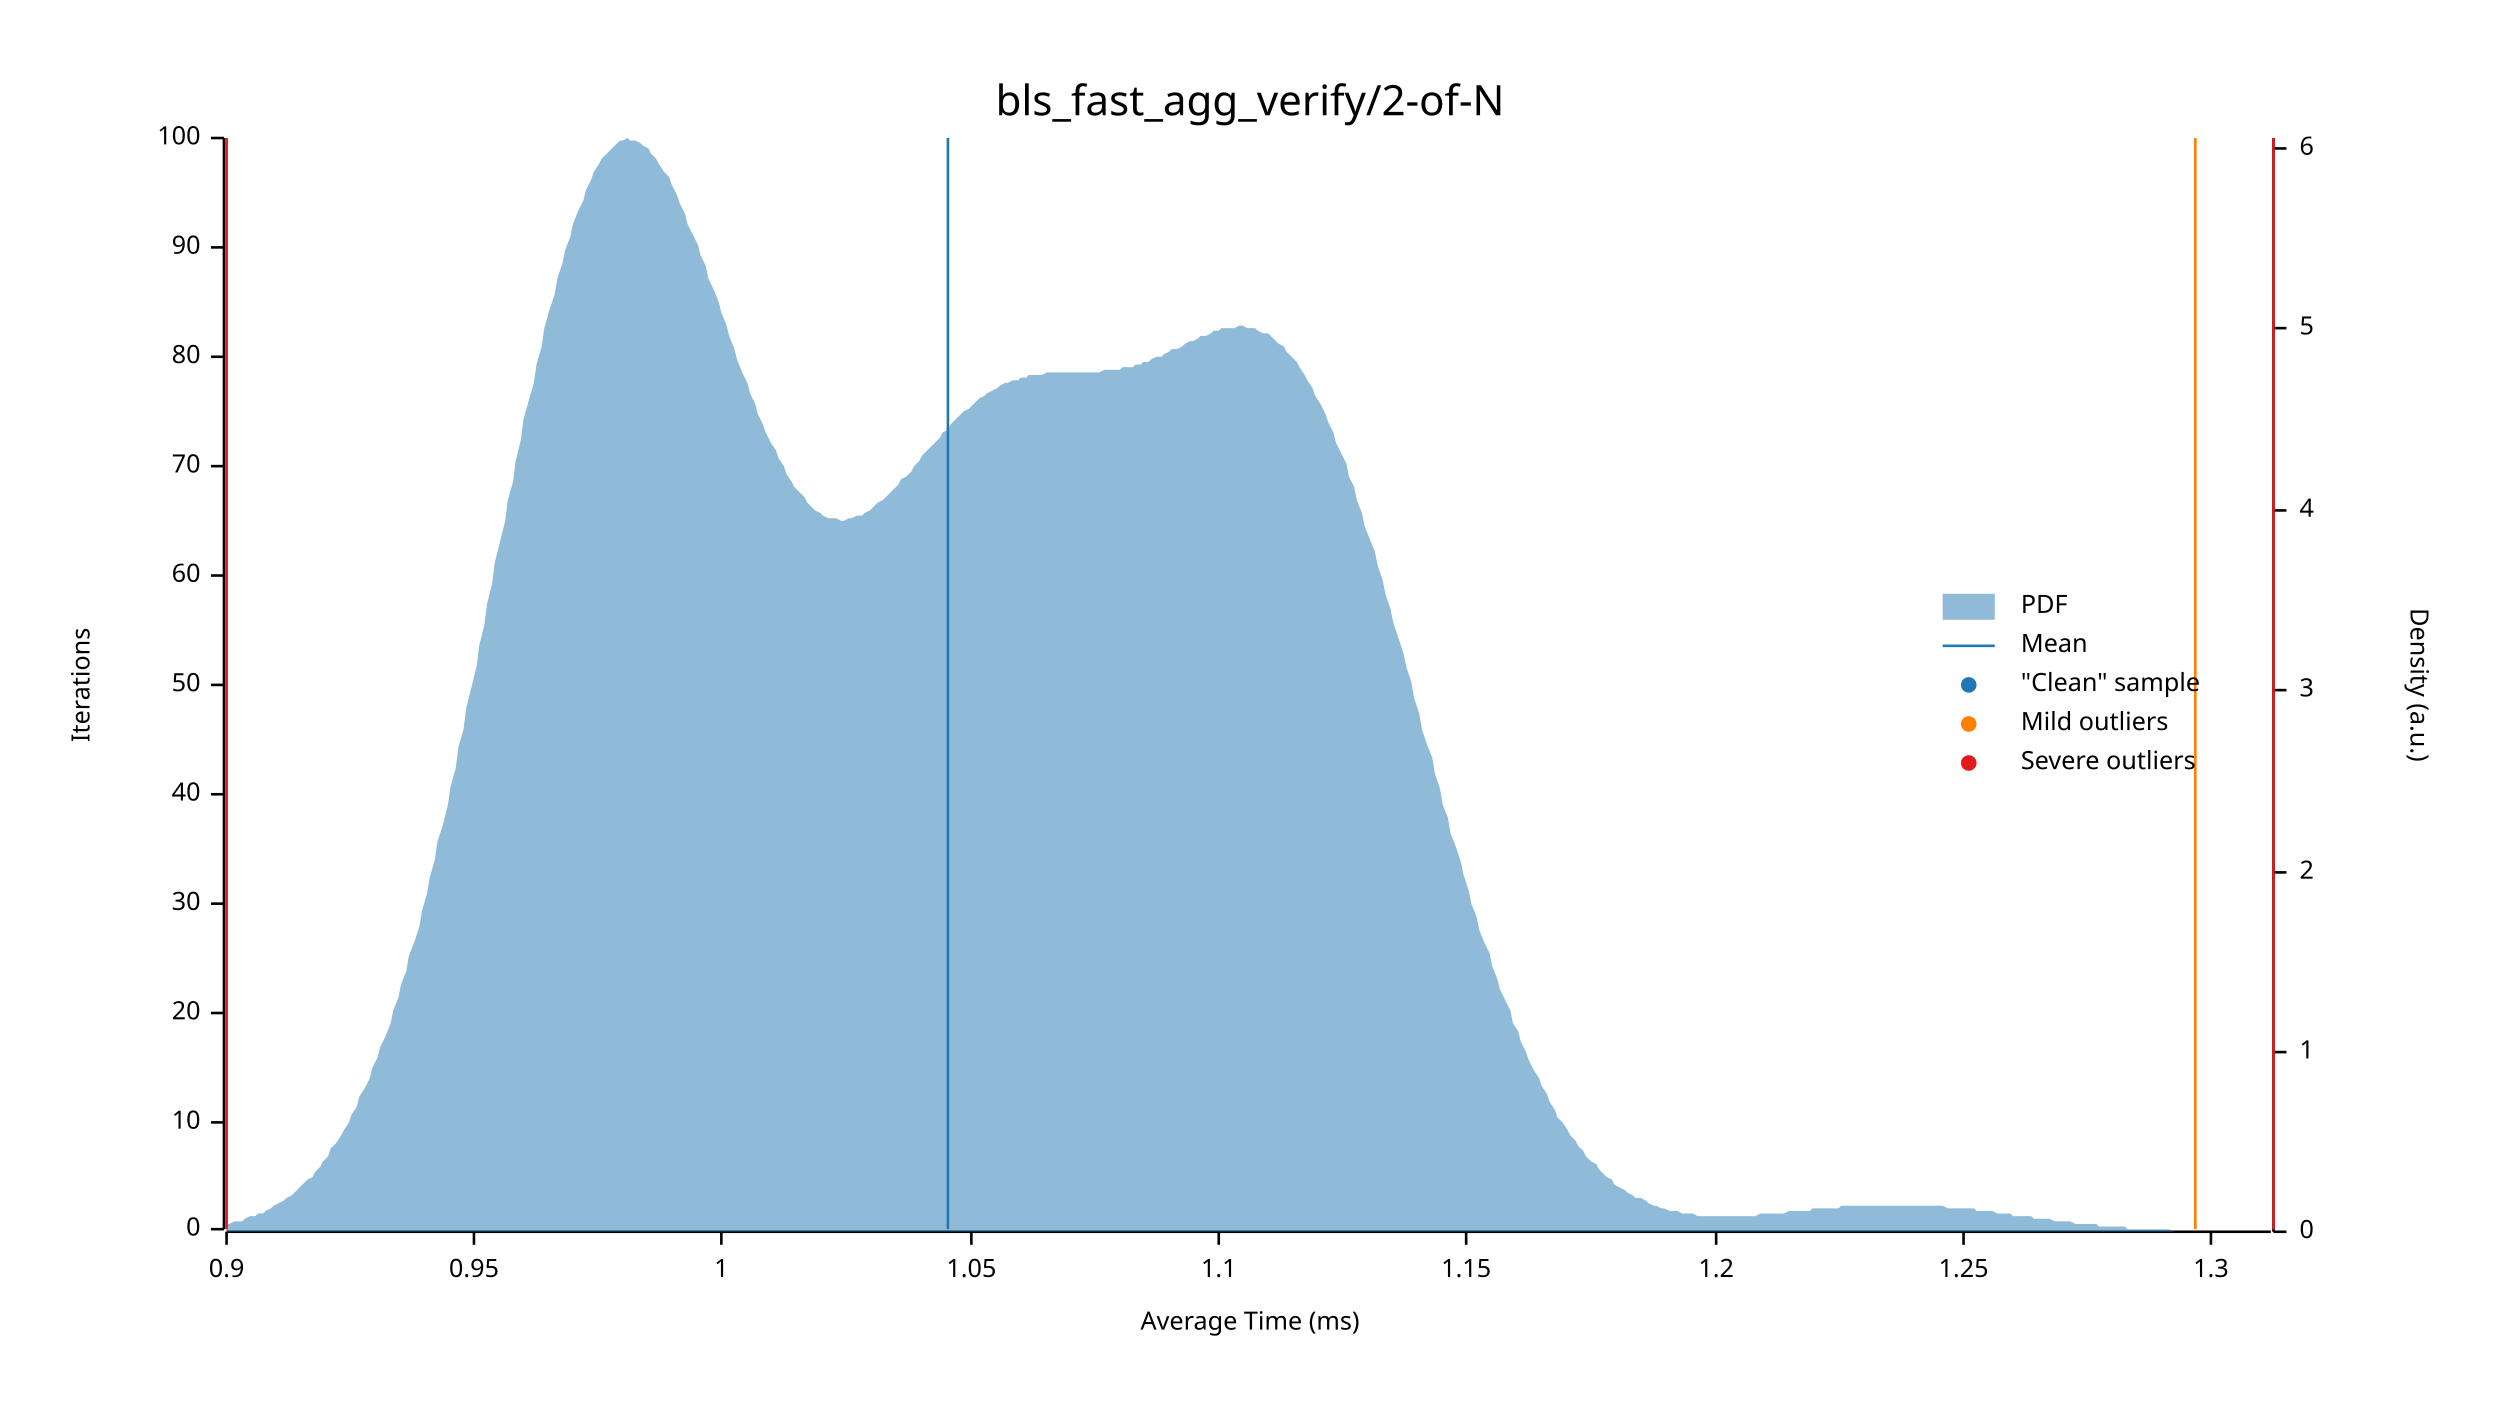
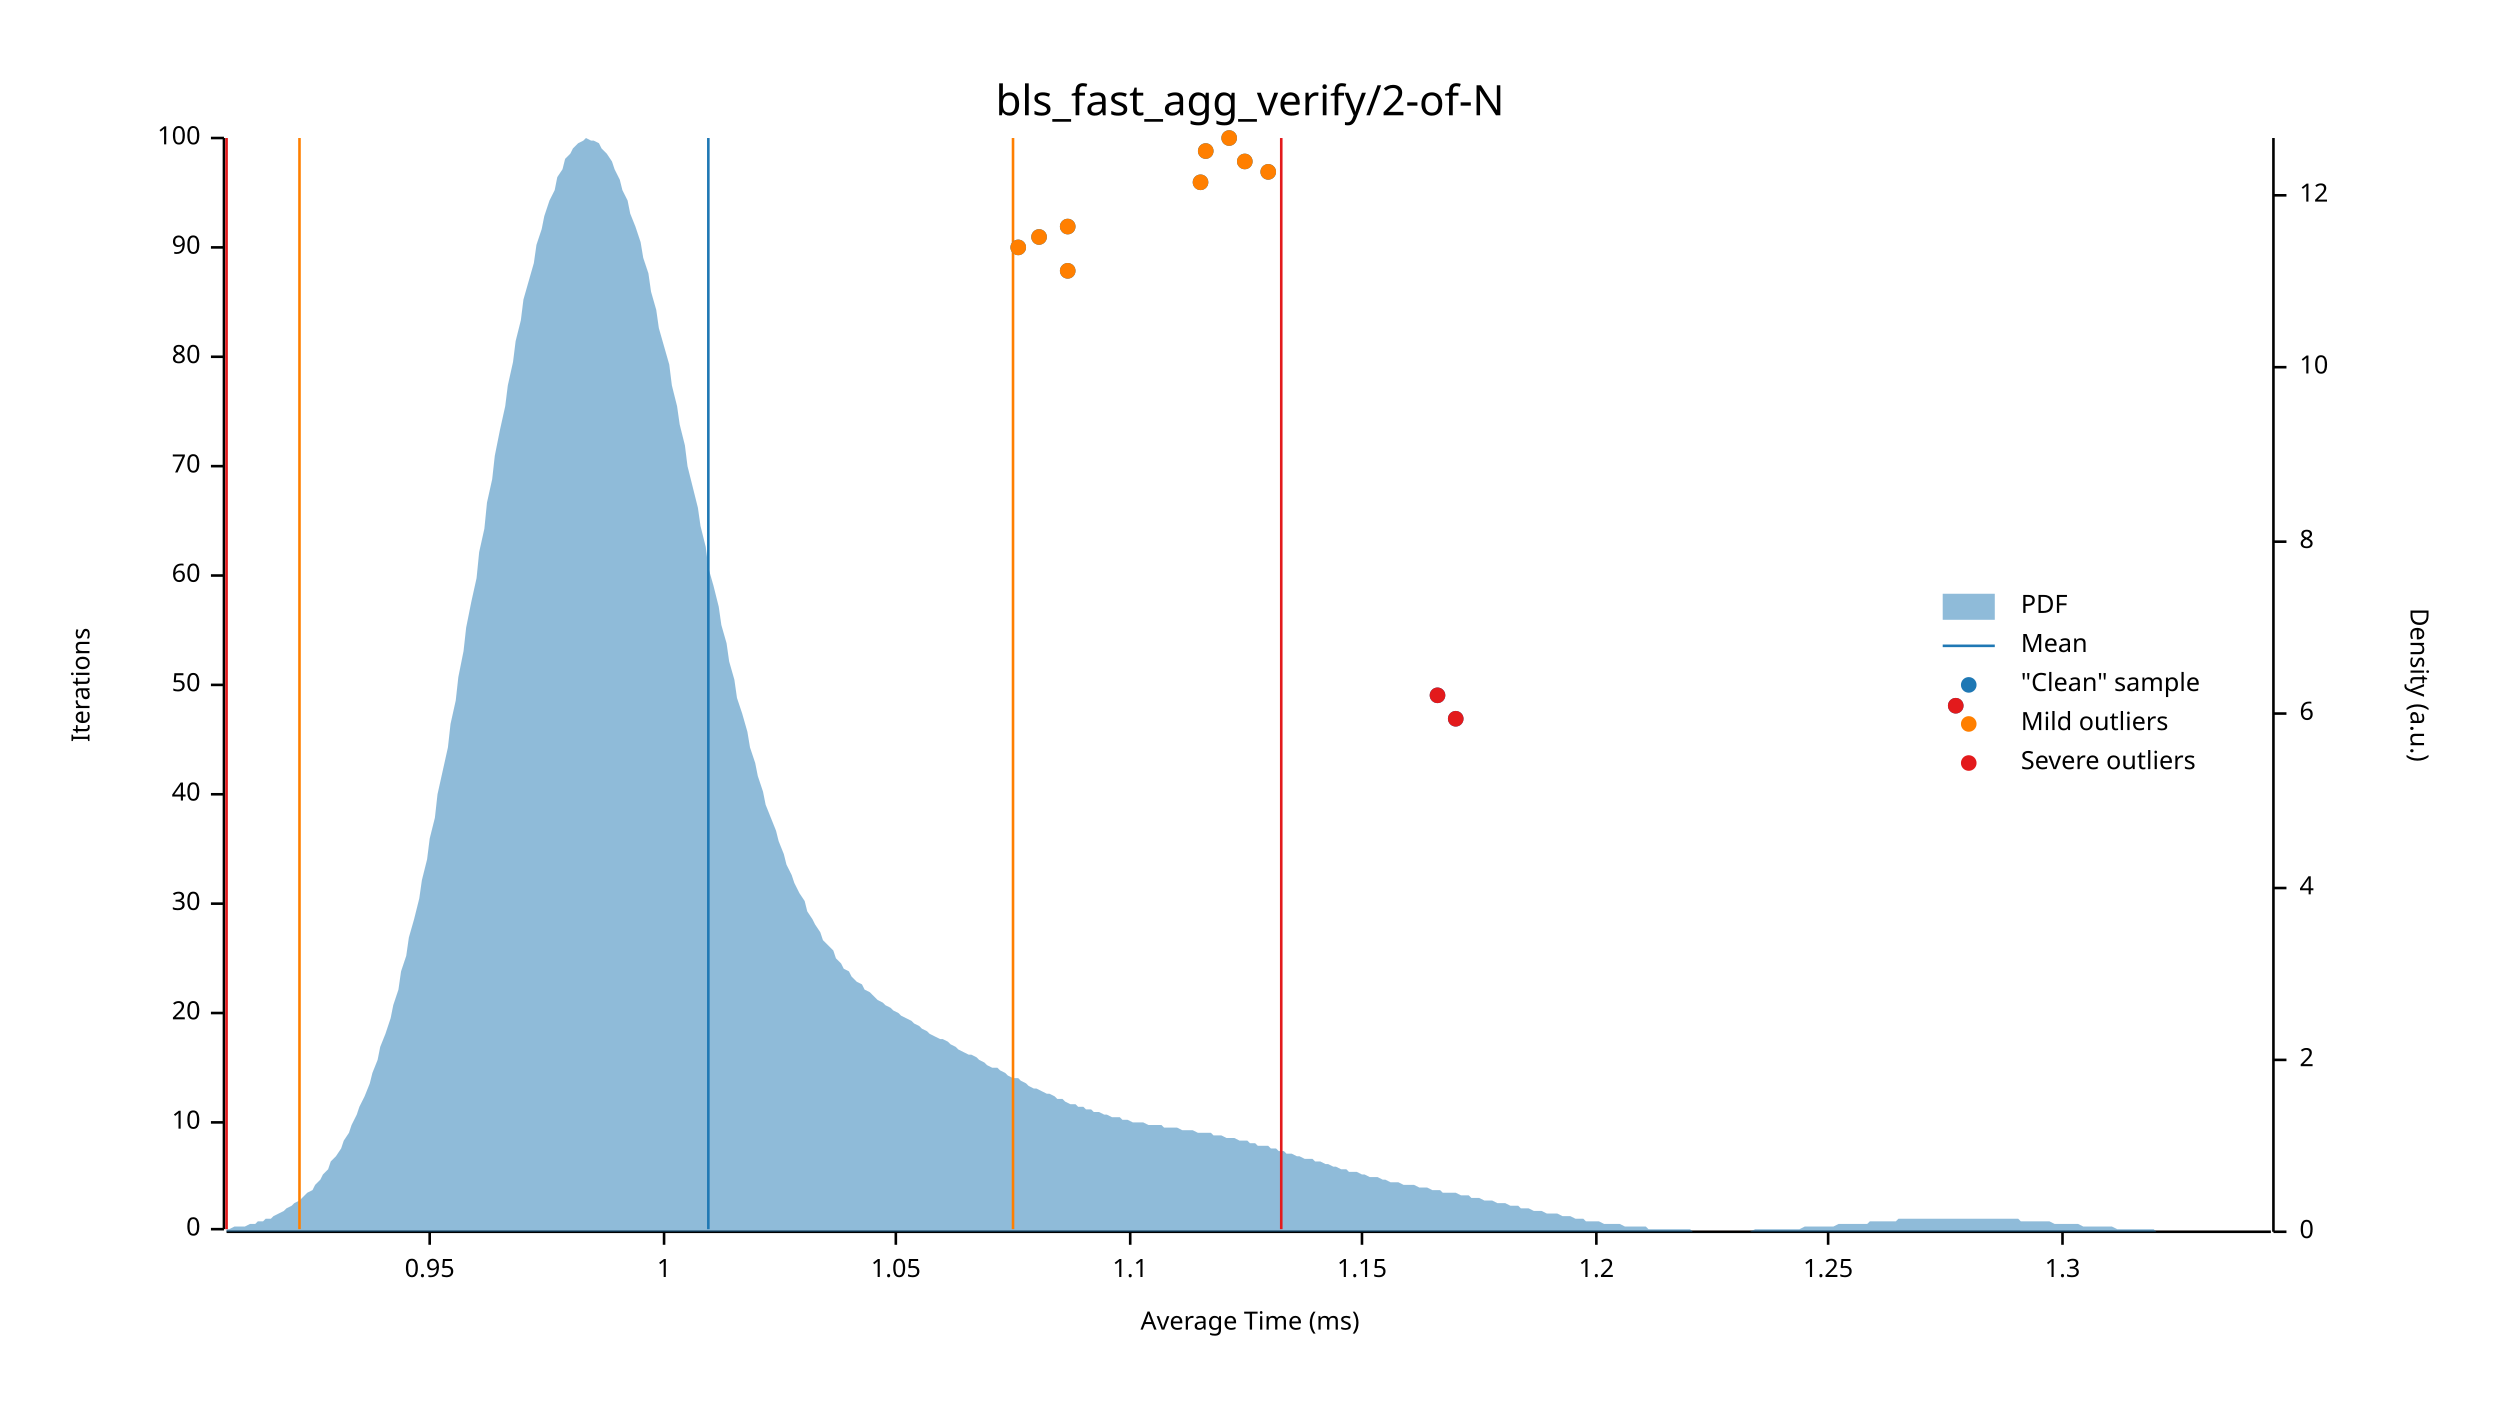
<svg xmlns="http://www.w3.org/2000/svg" width="960" height="540" viewBox="0 0 960 540">
  <text x="480" y="32" dy="0.76em" text-anchor="middle" font-family="sans-serif" font-size="16.129" opacity="1" fill="#000000">
bls_fast_agg_verify/2-of-N
</text>
  <text x="27" y="263" dy="0.76em" text-anchor="middle" font-family="sans-serif" font-size="9.677" opacity="1" fill="#000000" transform="rotate(270, 27, 263)">
Iterations
</text>
  <text x="480" y="513" dy="-0.5ex" text-anchor="middle" font-family="sans-serif" font-size="9.677" opacity="1" fill="#000000">
Average Time (ms)
</text>
  <polyline fill="none" opacity="1" stroke="#000000" stroke-width="1" points="86,53 86,472 " />
  <text x="77" y="472" dy="0.5ex" text-anchor="end" font-family="sans-serif" font-size="9.677" opacity="1" fill="#000000">
0
</text>
  <polyline fill="none" opacity="1" stroke="#000000" stroke-width="1" points="81,472 86,472 " />
  <text x="77" y="431" dy="0.5ex" text-anchor="end" font-family="sans-serif" font-size="9.677" opacity="1" fill="#000000">
10
</text>
  <polyline fill="none" opacity="1" stroke="#000000" stroke-width="1" points="81,431 86,431 " />
  <text x="77" y="389" dy="0.5ex" text-anchor="end" font-family="sans-serif" font-size="9.677" opacity="1" fill="#000000">
20
</text>
  <polyline fill="none" opacity="1" stroke="#000000" stroke-width="1" points="81,389 86,389 " />
  <text x="77" y="347" dy="0.5ex" text-anchor="end" font-family="sans-serif" font-size="9.677" opacity="1" fill="#000000">
30
</text>
  <polyline fill="none" opacity="1" stroke="#000000" stroke-width="1" points="81,347 86,347 " />
  <text x="77" y="305" dy="0.5ex" text-anchor="end" font-family="sans-serif" font-size="9.677" opacity="1" fill="#000000">
40
</text>
  <polyline fill="none" opacity="1" stroke="#000000" stroke-width="1" points="81,305 86,305 " />
  <text x="77" y="263" dy="0.5ex" text-anchor="end" font-family="sans-serif" font-size="9.677" opacity="1" fill="#000000">
50
</text>
  <polyline fill="none" opacity="1" stroke="#000000" stroke-width="1" points="81,263 86,263 " />
  <text x="77" y="221" dy="0.5ex" text-anchor="end" font-family="sans-serif" font-size="9.677" opacity="1" fill="#000000">
60
</text>
  <polyline fill="none" opacity="1" stroke="#000000" stroke-width="1" points="81,221 86,221 " />
  <text x="77" y="179" dy="0.5ex" text-anchor="end" font-family="sans-serif" font-size="9.677" opacity="1" fill="#000000">
70
</text>
  <polyline fill="none" opacity="1" stroke="#000000" stroke-width="1" points="81,179 86,179 " />
  <text x="77" y="137" dy="0.5ex" text-anchor="end" font-family="sans-serif" font-size="9.677" opacity="1" fill="#000000">
80
</text>
  <polyline fill="none" opacity="1" stroke="#000000" stroke-width="1" points="81,137 86,137 " />
  <text x="77" y="95" dy="0.5ex" text-anchor="end" font-family="sans-serif" font-size="9.677" opacity="1" fill="#000000">
90
</text>
  <polyline fill="none" opacity="1" stroke="#000000" stroke-width="1" points="81,95 86,95 " />
  <text x="77" y="53" dy="0.5ex" text-anchor="end" font-family="sans-serif" font-size="9.677" opacity="1" fill="#000000">
100
</text>
  <polyline fill="none" opacity="1" stroke="#000000" stroke-width="1" points="81,53 86,53 " />
  <polyline fill="none" opacity="1" stroke="#000000" stroke-width="1" points="87,473 872,473 " />
-   <text x="87" y="483" dy="0.76em" text-anchor="middle" font-family="sans-serif" font-size="9.677" opacity="1" fill="#000000">
- 0.9
- </text>
-   <polyline fill="none" opacity="1" stroke="#000000" stroke-width="1" points="87,473 87,478 " />
-   <text x="182" y="483" dy="0.76em" text-anchor="middle" font-family="sans-serif" font-size="9.677" opacity="1" fill="#000000">
+   <text x="165" y="483" dy="0.76em" text-anchor="middle" font-family="sans-serif" font-size="9.677" opacity="1" fill="#000000">
0.95
</text>
-   <polyline fill="none" opacity="1" stroke="#000000" stroke-width="1" points="182,473 182,478 " />
-   <text x="277" y="483" dy="0.76em" text-anchor="middle" font-family="sans-serif" font-size="9.677" opacity="1" fill="#000000">
+   <polyline fill="none" opacity="1" stroke="#000000" stroke-width="1" points="165,473 165,478 " />
+   <text x="255" y="483" dy="0.76em" text-anchor="middle" font-family="sans-serif" font-size="9.677" opacity="1" fill="#000000">
1
</text>
-   <polyline fill="none" opacity="1" stroke="#000000" stroke-width="1" points="277,473 277,478 " />
-   <text x="373" y="483" dy="0.76em" text-anchor="middle" font-family="sans-serif" font-size="9.677" opacity="1" fill="#000000">
+   <polyline fill="none" opacity="1" stroke="#000000" stroke-width="1" points="255,473 255,478 " />
+   <text x="344" y="483" dy="0.76em" text-anchor="middle" font-family="sans-serif" font-size="9.677" opacity="1" fill="#000000">
1.05
</text>
-   <polyline fill="none" opacity="1" stroke="#000000" stroke-width="1" points="373,473 373,478 " />
-   <text x="468" y="483" dy="0.76em" text-anchor="middle" font-family="sans-serif" font-size="9.677" opacity="1" fill="#000000">
+   <polyline fill="none" opacity="1" stroke="#000000" stroke-width="1" points="344,473 344,478 " />
+   <text x="434" y="483" dy="0.76em" text-anchor="middle" font-family="sans-serif" font-size="9.677" opacity="1" fill="#000000">
1.1
</text>
-   <polyline fill="none" opacity="1" stroke="#000000" stroke-width="1" points="468,473 468,478 " />
-   <text x="563" y="483" dy="0.76em" text-anchor="middle" font-family="sans-serif" font-size="9.677" opacity="1" fill="#000000">
+   <polyline fill="none" opacity="1" stroke="#000000" stroke-width="1" points="434,473 434,478 " />
+   <text x="523" y="483" dy="0.76em" text-anchor="middle" font-family="sans-serif" font-size="9.677" opacity="1" fill="#000000">
1.15
</text>
-   <polyline fill="none" opacity="1" stroke="#000000" stroke-width="1" points="563,473 563,478 " />
-   <text x="659" y="483" dy="0.76em" text-anchor="middle" font-family="sans-serif" font-size="9.677" opacity="1" fill="#000000">
+   <polyline fill="none" opacity="1" stroke="#000000" stroke-width="1" points="523,473 523,478 " />
+   <text x="613" y="483" dy="0.76em" text-anchor="middle" font-family="sans-serif" font-size="9.677" opacity="1" fill="#000000">
1.2
</text>
-   <polyline fill="none" opacity="1" stroke="#000000" stroke-width="1" points="659,473 659,478 " />
-   <text x="754" y="483" dy="0.76em" text-anchor="middle" font-family="sans-serif" font-size="9.677" opacity="1" fill="#000000">
+   <polyline fill="none" opacity="1" stroke="#000000" stroke-width="1" points="613,473 613,478 " />
+   <text x="702" y="483" dy="0.76em" text-anchor="middle" font-family="sans-serif" font-size="9.677" opacity="1" fill="#000000">
1.25
</text>
-   <polyline fill="none" opacity="1" stroke="#000000" stroke-width="1" points="754,473 754,478 " />
-   <text x="849" y="483" dy="0.76em" text-anchor="middle" font-family="sans-serif" font-size="9.677" opacity="1" fill="#000000">
+   <polyline fill="none" opacity="1" stroke="#000000" stroke-width="1" points="702,473 702,478 " />
+   <text x="792" y="483" dy="0.76em" text-anchor="middle" font-family="sans-serif" font-size="9.677" opacity="1" fill="#000000">
1.3
</text>
-   <polyline fill="none" opacity="1" stroke="#000000" stroke-width="1" points="849,473 849,478 " />
+   <polyline fill="none" opacity="1" stroke="#000000" stroke-width="1" points="792,473 792,478 " />
  <text x="933" y="263" dy="0.76em" text-anchor="middle" font-family="sans-serif" font-size="9.677" opacity="1" fill="#000000" transform="rotate(90, 933, 263)">
Density (a.u.)
</text>
  <polyline fill="none" opacity="1" stroke="#000000" stroke-width="1" points="873,53 873,473 " />
  <text x="883" y="473" dy="0.5ex" text-anchor="start" font-family="sans-serif" font-size="9.677" opacity="1" fill="#000000">
0
</text>
  <polyline fill="none" opacity="1" stroke="#000000" stroke-width="1" points="873,473 878,473 " />
-   <text x="883" y="404" dy="0.5ex" text-anchor="start" font-family="sans-serif" font-size="9.677" opacity="1" fill="#000000">
- 1
- </text>
-   <polyline fill="none" opacity="1" stroke="#000000" stroke-width="1" points="873,404 878,404 " />
-   <text x="883" y="335" dy="0.5ex" text-anchor="start" font-family="sans-serif" font-size="9.677" opacity="1" fill="#000000">
+   <text x="883" y="407" dy="0.5ex" text-anchor="start" font-family="sans-serif" font-size="9.677" opacity="1" fill="#000000">
2
</text>
-   <polyline fill="none" opacity="1" stroke="#000000" stroke-width="1" points="873,335 878,335 " />
-   <text x="883" y="265" dy="0.5ex" text-anchor="start" font-family="sans-serif" font-size="9.677" opacity="1" fill="#000000">
- 3
- </text>
-   <polyline fill="none" opacity="1" stroke="#000000" stroke-width="1" points="873,265 878,265 " />
-   <text x="883" y="196" dy="0.5ex" text-anchor="start" font-family="sans-serif" font-size="9.677" opacity="1" fill="#000000">
+   <polyline fill="none" opacity="1" stroke="#000000" stroke-width="1" points="873,407 878,407 " />
+   <text x="883" y="341" dy="0.5ex" text-anchor="start" font-family="sans-serif" font-size="9.677" opacity="1" fill="#000000">
4
</text>
-   <polyline fill="none" opacity="1" stroke="#000000" stroke-width="1" points="873,196 878,196 " />
-   <text x="883" y="126" dy="0.5ex" text-anchor="start" font-family="sans-serif" font-size="9.677" opacity="1" fill="#000000">
- 5
- </text>
-   <polyline fill="none" opacity="1" stroke="#000000" stroke-width="1" points="873,126 878,126 " />
-   <text x="883" y="57" dy="0.5ex" text-anchor="start" font-family="sans-serif" font-size="9.677" opacity="1" fill="#000000">
+   <polyline fill="none" opacity="1" stroke="#000000" stroke-width="1" points="873,341 878,341 " />
+   <text x="883" y="274" dy="0.5ex" text-anchor="start" font-family="sans-serif" font-size="9.677" opacity="1" fill="#000000">
6
</text>
-   <polyline fill="none" opacity="1" stroke="#000000" stroke-width="1" points="873,57 878,57 " />
-   <polygon opacity="0.5" fill="#1F78B4" points="87,470 88,470 90,469 91,469 93,469 94,468 96,467 98,467 99,466 101,466 102,465 104,464 105,463 107,462 109,461 110,460 112,459 113,458 115,456 116,455 118,453 120,452 121,450 123,448 124,446 126,444 127,441 129,439 131,436 132,434 134,431 135,428 137,425 138,421 140,418 142,414 143,410 145,406 146,402 148,398 150,393 151,388 153,383 154,378 156,373 157,367 159,362 161,356 162,350 164,343 165,337 167,330 168,323 170,317 172,309 173,302 175,295 176,287 178,280 179,272 181,264 183,256 184,248 186,240 187,232 189,224 190,216 192,208 194,200 195,192 197,185 198,177 200,169 201,161 203,154 205,147 206,140 208,133 209,126 211,119 213,113 214,107 216,101 217,96 219,91 220,86 222,81 224,77 225,73 227,69 228,66 230,63 231,61 233,59 235,57 236,56 238,54 239,54 241,53 242,54 244,54 246,55 247,56 249,57 250,59 252,61 253,63 255,66 257,68 258,71 260,75 261,78 263,82 264,86 266,90 268,94 269,98 271,102 272,107 274,111 276,116 277,120 279,125 280,129 282,134 283,138 285,143 287,147 288,151 290,155 291,159 293,163 294,166 296,170 298,173 299,176 301,179 302,182 304,185 305,187 307,189 309,191 310,193 312,195 313,196 315,197 316,198 318,199 320,199 321,199 323,200 324,200 326,199 327,199 329,198 331,198 332,197 334,196 335,195 337,193 339,192 340,191 342,189 343,188 345,186 346,184 348,183 350,181 351,179 353,177 354,175 356,173 357,172 359,170 361,168 362,166 364,165 365,163 367,161 368,160 370,158 372,157 373,156 375,154 376,153 378,152 379,151 381,150 383,149 384,148 386,147 387,147 389,146 391,146 392,145 394,145 395,144 397,144 398,144 400,144 402,143 403,143 405,143 406,143 408,143 409,143 411,143 413,143 414,143 416,143 417,143 419,143 420,143 422,143 424,142 425,142 427,142 428,142 430,142 431,141 433,141 435,141 436,140 438,140 439,139 441,139 442,138 444,137 446,137 447,136 449,135 450,134 452,134 454,133 455,132 457,131 458,131 460,130 461,129 463,129 465,128 466,127 468,127 469,126 471,126 472,126 474,126 476,125 477,125 479,126 480,126 482,126 483,127 485,128 487,128 488,129 490,131 491,132 493,133 494,135 496,137 498,139 499,141 501,144 502,146 504,149 505,152 507,155 509,159 510,162 512,166 513,170 515,174 517,178 518,183 520,187 521,192 523,197 524,202 526,207 528,212 529,217 531,223 532,228 534,234 535,239 537,245 539,251 540,256 542,262 543,268 545,274 546,280 548,286 550,291 551,297 553,303 554,309 556,314 557,320 559,325 561,331 562,336 564,342 565,347 567,352 568,357 570,362 572,366 573,371 575,376 576,380 578,384 580,388 581,393 583,396 584,400 586,404 587,407 589,411 591,414 592,417 594,420 595,423 597,426 598,429 600,431 602,434 603,436 605,438 606,440 608,442 609,444 611,446 613,447 614,449 616,451 617,452 619,453 620,455 622,456 624,457 625,458 627,459 628,460 630,460 632,461 633,462 635,463 636,463 638,464 639,464 641,465 643,465 644,465 646,466 647,466 649,466 650,466 652,467 654,467 655,467 657,467 658,467 660,467 661,467 663,467 665,467 666,467 668,467 669,467 671,467 672,467 674,467 676,466 677,466 679,466 680,466 682,466 683,466 685,466 687,465 688,465 690,465 691,465 693,465 695,465 696,464 698,464 699,464 701,464 702,464 704,464 706,464 707,463 709,463 710,463 712,463 713,463 715,463 717,463 718,463 720,463 721,463 723,463 724,463 726,463 728,463 729,463 731,463 732,463 734,463 735,463 737,463 739,463 740,463 742,463 743,463 745,463 746,463 748,464 750,464 751,464 753,464 754,464 756,464 758,464 759,465 761,465 762,465 764,465 765,465 767,466 769,466 770,466 772,466 773,467 775,467 776,467 778,467 780,467 781,468 783,468 784,468 786,468 787,468 789,469 791,469 792,469 794,469 795,469 797,470 798,470 800,470 802,470 803,470 805,470 806,471 808,471 809,471 811,471 813,471 814,471 816,471 817,472 819,472 821,472 822,472 824,472 825,472 827,472 828,472 830,472 832,472 833,472 835,473 836,473 838,473 839,473 841,473 843,473 844,473 846,473 847,473 849,473 850,473 852,473 854,473 855,473 857,473 858,473 860,473 861,473 863,473 865,473 866,473 868,473 869,473 871,473 873,473 873,473 87,473 " />
-   <polyline fill="none" opacity="1" stroke="#1F78B4" stroke-width="1" points="364,472 364,53 " />
-   <polyline fill="none" opacity="1" stroke="#FF7F00" stroke-width="1" points="87,472 87,53 " />
-   <polyline fill="none" opacity="1" stroke="#FF7F00" stroke-width="1" points="843,472 843,53 " />
+   <polyline fill="none" opacity="1" stroke="#000000" stroke-width="1" points="873,274 878,274 " />
+   <text x="883" y="208" dy="0.5ex" text-anchor="start" font-family="sans-serif" font-size="9.677" opacity="1" fill="#000000">
+ 8
+ </text>
+   <polyline fill="none" opacity="1" stroke="#000000" stroke-width="1" points="873,208 878,208 " />
+   <text x="883" y="141" dy="0.5ex" text-anchor="start" font-family="sans-serif" font-size="9.677" opacity="1" fill="#000000">
+ 10
+ </text>
+   <polyline fill="none" opacity="1" stroke="#000000" stroke-width="1" points="873,141 878,141 " />
+   <text x="883" y="75" dy="0.5ex" text-anchor="start" font-family="sans-serif" font-size="9.677" opacity="1" fill="#000000">
+ 12
+ </text>
+   <polyline fill="none" opacity="1" stroke="#000000" stroke-width="1" points="873,75 878,75 " />
+   <polygon opacity="0.5" fill="#1F78B4" points="87,472 88,472 90,471 91,471 93,471 94,471 96,470 98,470 99,469 101,469 102,468 104,468 105,467 107,466 109,465 110,464 112,463 113,462 115,461 116,460 118,458 120,457 121,455 123,453 124,451 126,449 127,446 129,444 131,441 132,438 134,435 135,432 137,428 138,425 140,421 142,416 143,412 145,407 146,402 148,397 150,391 151,386 153,380 154,373 156,367 157,360 159,353 161,345 162,338 164,330 165,322 167,314 168,305 170,296 172,287 173,278 175,269 176,260 178,250 179,241 181,231 183,222 184,212 186,203 187,193 189,184 190,175 192,165 194,156 195,148 197,139 198,131 200,123 201,115 203,108 205,101 206,94 208,88 209,83 211,77 213,73 214,68 216,65 217,61 219,59 220,57 222,55 224,54 225,53 227,54 228,54 230,55 231,57 233,59 235,62 236,65 238,69 239,73 241,77 242,82 244,87 246,93 247,99 249,105 250,112 252,119 253,126 255,133 257,140 258,148 260,156 261,163 263,171 264,179 266,187 268,195 269,202 271,210 272,218 274,225 276,233 277,240 279,247 280,254 282,261 283,268 285,274 287,281 288,287 290,293 291,298 293,304 294,309 296,314 298,319 299,323 301,328 302,332 304,336 305,339 307,343 309,346 310,350 312,353 313,355 315,358 316,361 318,363 320,365 321,368 323,370 324,372 326,373 327,375 329,377 331,378 332,380 334,381 335,382 337,384 339,385 340,386 342,387 343,388 345,389 346,390 348,391 350,392 351,393 353,394 354,395 356,396 357,397 359,398 361,399 362,399 364,400 365,401 367,402 368,403 370,404 372,405 373,405 375,406 376,407 378,408 379,409 381,410 383,410 384,411 386,412 387,413 389,414 391,414 392,415 394,416 395,417 397,418 398,418 400,419 402,420 403,420 405,421 406,422 408,422 409,423 411,424 413,424 414,425 416,425 417,426 419,426 420,427 422,427 424,428 425,428 427,429 428,429 430,429 431,430 433,430 435,431 436,431 438,431 439,431 441,432 442,432 444,432 446,432 447,433 449,433 450,433 452,433 454,434 455,434 457,434 458,434 460,435 461,435 463,435 465,435 466,436 468,436 469,436 471,437 472,437 474,437 476,438 477,438 479,438 480,439 482,439 483,440 485,440 487,440 488,441 490,441 491,442 493,442 494,443 496,443 498,444 499,444 501,445 502,445 504,445 505,446 507,446 509,447 510,447 512,448 513,448 515,449 517,449 518,450 520,450 521,450 523,451 524,451 526,452 528,452 529,452 531,453 532,453 534,454 535,454 537,454 539,455 540,455 542,455 543,455 545,456 546,456 548,456 550,457 551,457 553,457 554,458 556,458 557,458 559,458 561,459 562,459 564,459 565,460 567,460 568,460 570,461 572,461 573,461 575,462 576,462 578,462 580,463 581,463 583,463 584,464 586,464 587,464 589,465 591,465 592,465 594,466 595,466 597,466 598,466 600,467 602,467 603,467 605,468 606,468 608,468 609,469 611,469 613,469 614,469 616,470 617,470 619,470 620,470 622,470 624,471 625,471 627,471 628,471 630,471 632,471 633,472 635,472 636,472 638,472 639,472 641,472 643,472 644,472 646,472 647,472 649,472 650,473 652,473 654,473 655,473 657,473 658,473 660,473 661,473 663,473 665,473 666,473 668,473 669,473 671,473 672,473 674,472 676,472 677,472 679,472 680,472 682,472 683,472 685,472 687,472 688,472 690,472 691,472 693,471 695,471 696,471 698,471 699,471 701,471 702,471 704,471 706,470 707,470 709,470 710,470 712,470 713,470 715,470 717,470 718,469 720,469 721,469 723,469 724,469 726,469 728,469 729,468 731,468 732,468 734,468 735,468 737,468 739,468 740,468 742,468 743,468 745,468 746,468 748,468 750,468 751,468 753,468 754,468 756,468 758,468 759,468 761,468 762,468 764,468 765,468 767,468 769,468 770,468 772,468 773,468 775,468 776,469 778,469 780,469 781,469 783,469 784,469 786,469 787,469 789,470 791,470 792,470 794,470 795,470 797,470 798,470 800,471 802,471 803,471 805,471 806,471 808,471 809,471 811,471 813,472 814,472 816,472 817,472 819,472 821,472 822,472 824,472 825,472 827,472 828,473 830,473 832,473 833,473 835,473 836,473 838,473 839,473 841,473 843,473 844,473 846,473 847,473 849,473 850,473 852,473 854,473 855,473 857,473 858,473 860,473 861,473 863,473 865,473 866,473 868,473 869,473 871,473 873,473 873,473 87,473 " />
+   <polyline fill="none" opacity="1" stroke="#1F78B4" stroke-width="1" points="272,472 272,53 " />
+   <polyline fill="none" opacity="1" stroke="#FF7F00" stroke-width="1" points="115,472 115,53 " />
+   <polyline fill="none" opacity="1" stroke="#FF7F00" stroke-width="1" points="389,472 389,53 " />
  <polyline fill="none" opacity="1" stroke="#E31A1C" stroke-width="1" points="87,472 87,53 " />
-   <polyline fill="none" opacity="1" stroke="#E31A1C" stroke-width="1" points="873,472 873,53 " />
+   <polyline fill="none" opacity="1" stroke="#E31A1C" stroke-width="1" points="492,472 492,53 " />
+   <circle cx="559" cy="276" r="3" opacity="1" fill="#1F78B4" stroke="none" stroke-width="1" />
+   <circle cx="751" cy="271" r="3" opacity="1" fill="#1F78B4" stroke="none" stroke-width="1" />
+   <circle cx="552" cy="267" r="3" opacity="1" fill="#1F78B4" stroke="none" stroke-width="1" />
+   <circle cx="410" cy="104" r="3" opacity="1" fill="#1F78B4" stroke="none" stroke-width="1" />
+   <circle cx="391" cy="95" r="3" opacity="1" fill="#1F78B4" stroke="none" stroke-width="1" />
+   <circle cx="399" cy="91" r="3" opacity="1" fill="#1F78B4" stroke="none" stroke-width="1" />
+   <circle cx="410" cy="87" r="3" opacity="1" fill="#1F78B4" stroke="none" stroke-width="1" />
+   <circle cx="461" cy="70" r="3" opacity="1" fill="#1F78B4" stroke="none" stroke-width="1" />
+   <circle cx="487" cy="66" r="3" opacity="1" fill="#1F78B4" stroke="none" stroke-width="1" />
+   <circle cx="478" cy="62" r="3" opacity="1" fill="#1F78B4" stroke="none" stroke-width="1" />
+   <circle cx="463" cy="58" r="3" opacity="1" fill="#1F78B4" stroke="none" stroke-width="1" />
+   <circle cx="472" cy="53" r="3" opacity="1" fill="#1F78B4" stroke="none" stroke-width="1" />
+   <circle cx="410" cy="104" r="3" opacity="1" fill="#FF7F00" stroke="none" stroke-width="1" />
+   <circle cx="391" cy="95" r="3" opacity="1" fill="#FF7F00" stroke="none" stroke-width="1" />
+   <circle cx="399" cy="91" r="3" opacity="1" fill="#FF7F00" stroke="none" stroke-width="1" />
+   <circle cx="410" cy="87" r="3" opacity="1" fill="#FF7F00" stroke="none" stroke-width="1" />
+   <circle cx="461" cy="70" r="3" opacity="1" fill="#FF7F00" stroke="none" stroke-width="1" />
+   <circle cx="487" cy="66" r="3" opacity="1" fill="#FF7F00" stroke="none" stroke-width="1" />
+   <circle cx="478" cy="62" r="3" opacity="1" fill="#FF7F00" stroke="none" stroke-width="1" />
+   <circle cx="463" cy="58" r="3" opacity="1" fill="#FF7F00" stroke="none" stroke-width="1" />
+   <circle cx="472" cy="53" r="3" opacity="1" fill="#FF7F00" stroke="none" stroke-width="1" />
+   <circle cx="559" cy="276" r="3" opacity="1" fill="#E31A1C" stroke="none" stroke-width="1" />
+   <circle cx="751" cy="271" r="3" opacity="1" fill="#E31A1C" stroke="none" stroke-width="1" />
+   <circle cx="552" cy="267" r="3" opacity="1" fill="#E31A1C" stroke="none" stroke-width="1" />
  <text x="776" y="228" dy="0.76em" text-anchor="start" font-family="sans-serif" font-size="9.677" opacity="1" fill="#000000">
PDF
</text>
  <text x="776" y="243" dy="0.76em" text-anchor="start" font-family="sans-serif" font-size="9.677" opacity="1" fill="#000000">
Mean
</text>
  <text x="776" y="258" dy="0.76em" text-anchor="start" font-family="sans-serif" font-size="9.677" opacity="1" fill="#000000">
"Clean" sample
</text>
  <text x="776" y="273" dy="0.76em" text-anchor="start" font-family="sans-serif" font-size="9.677" opacity="1" fill="#000000">
Mild outliers
</text>
  <text x="776" y="288" dy="0.76em" text-anchor="start" font-family="sans-serif" font-size="9.677" opacity="1" fill="#000000">
Severe outliers
</text>
  <rect x="746" y="228" width="20" height="10" opacity="0.5" fill="#1F78B4" stroke="none" />
  <polyline fill="none" opacity="1" stroke="#1F78B4" stroke-width="1" points="746,248 766,248 " />
  <circle cx="756" cy="263" r="3" opacity="1" fill="#1F78B4" stroke="none" stroke-width="1" />
  <circle cx="756" cy="278" r="3" opacity="1" fill="#FF7F00" stroke="none" stroke-width="1" />
  <circle cx="756" cy="293" r="3" opacity="1" fill="#E31A1C" stroke="none" stroke-width="1" />
</svg>
